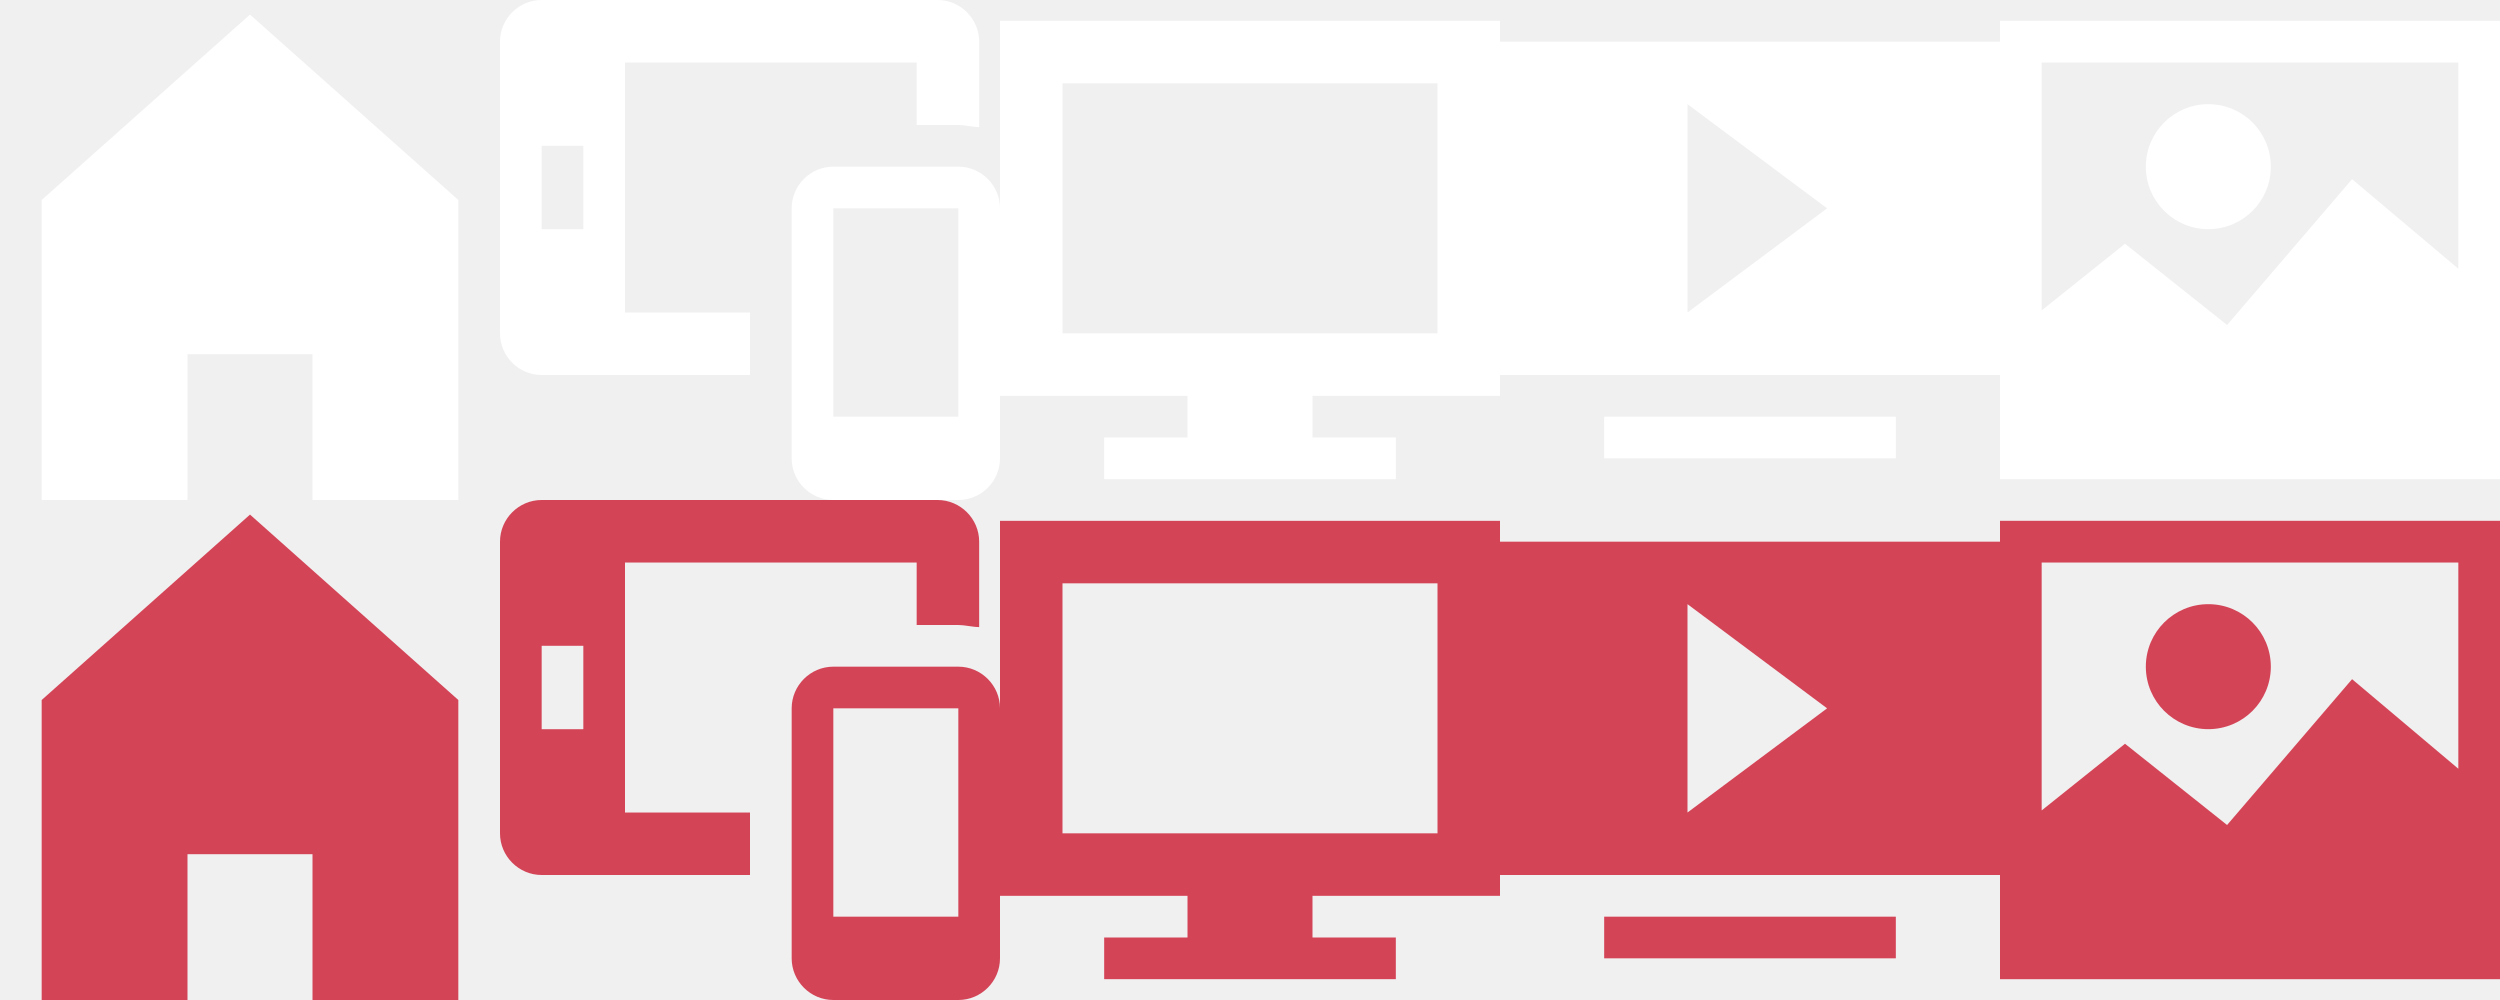
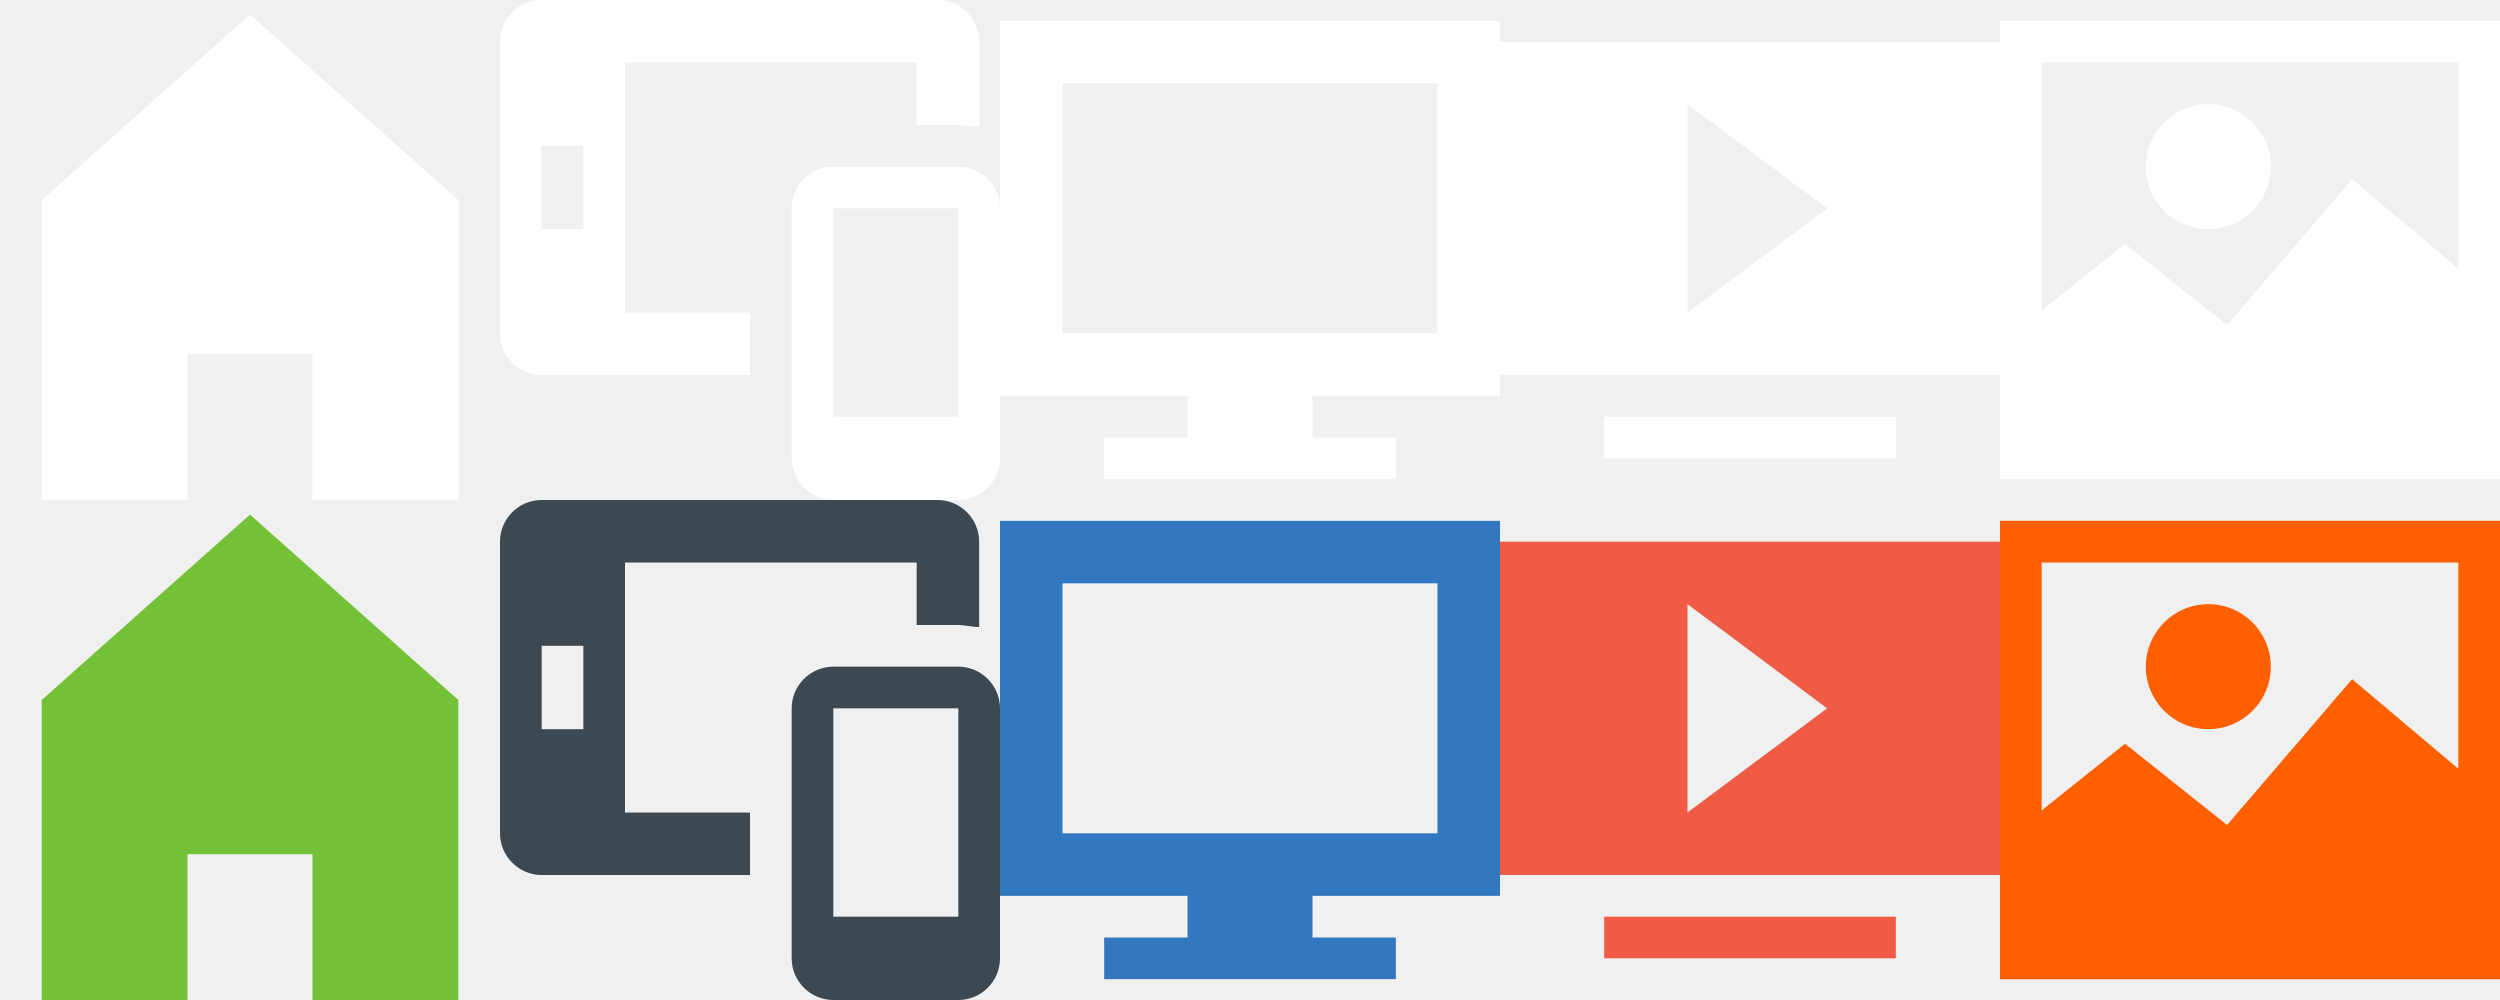
<svg xmlns="http://www.w3.org/2000/svg" version="1.1" id="Layer_1" x="0px" y="0px" width="120px" height="48px" viewBox="0 0 120 48" enable-background="new 0 0 120 48" xml:space="preserve">
  <g>
    <polygon fill="#FFFFFF" points="2,9.6 2,24 9,24 9,17 15,17 15,24 22,24 22,9.6 12,0.7  " />
  </g>
  <rect x="77" y="20" fill="#FFFFFF" width="14" height="2" />
-   <rect x="77" y="44" fill="#D44457" width="14" height="2" />
+   <rect x="77" y="44" fill="#f05b46" width="14" height="2" />
  <path fill="#FFFFFF" d="M72,2v16h24V2H72z M81,15V5l6.7,5L81,15z" />
  <g>
    <path fill="#FFFFFF" d="M46,8h-6c-1.1,0-2,0.9-2,2v12c0,1.1,0.9,2,2,2h6c1.1,0,2-0.9,2-2V10C48,8.9,47.1,8,46,8z M46,20h-6V10h6V20   z" />
    <path fill="#FFFFFF" d="M36,15h-6V3h14v3h2c0.3,0,0.7,0.1,1,0.1V2c0-1.1-0.9-2-2-2H26c-1.1,0-2,0.9-2,2v14c0,1.1,0.9,2,2,2h10V15z    M28,11h-2V7h2V11z" />
  </g>
  <g>
    <path fill="#FFFFFF" d="M96,1v22h24V1H96z M118,3v9.9l-5.1-4.3l-6,7l-4.9-3.9l-4,3.2V3H118z" />
    <circle fill="#FFFFFF" cx="106" cy="8" r="3" />
  </g>
  <g>
-     <polygon fill="#D44457" points="2,33.6 2,48 9,48 9,41 15,41 15,48 22,48 22,33.6 12,24.7  " />
+     <polygon fill="#73c137" points="2,33.6 2,48 9,48 9,41 15,41 15,48 22,48 22,33.6 12,24.7  " />
  </g>
-   <path fill="#D44457" d="M72,26v16h24V26H72z M81,39V29l6.7,5L81,39z" />
+   <path fill="#f05b46" d="M72,26v16h24V26H72z M81,39V29l6.7,5L81,39z" />
  <g>
-     <path fill="#D44457" d="M46,32h-6c-1.1,0-2,0.9-2,2v12c0,1.1,0.9,2,2,2h6c1.1,0,2-0.9,2-2V34C48,32.9,47.1,32,46,32z M46,44h-6V34   h6V44z" />
-     <path fill="#D44457" d="M36,39h-6V27h14v3h2c0.3,0,0.7,0.1,1,0.1V26c0-1.1-0.9-2-2-2H26c-1.1,0-2,0.9-2,2v14c0,1.1,0.9,2,2,2h10V39   z M28,35h-2v-4h2V35z" />
+     <path fill="#3d4952" d="M46,32h-6c-1.1,0-2,0.9-2,2v12c0,1.1,0.9,2,2,2h6c1.1,0,2-0.9,2-2V34C48,32.9,47.1,32,46,32z M46,44h-6V34   h6V44z" />
+     <path fill="#3d4952" d="M36,39h-6V27h14v3h2c0.3,0,0.7,0.1,1,0.1V26c0-1.1-0.9-2-2-2H26c-1.1,0-2,0.9-2,2v14c0,1.1,0.9,2,2,2h10V39   z M28,35h-2v-4h2V35z" />
  </g>
  <g>
-     <path fill="#D44457" d="M96,25v22h24V25H96z M118,27v9.9l-5.1-4.3l-6,7l-4.9-3.9l-4,3.2V27H118z" />
-     <circle fill="#D44457" cx="106" cy="32" r="3" />
+     <path fill="#fe6000" d="M96,25v22h24V25H96z M118,27v9.9l-5.1-4.3l-6,7l-4.9-3.9l-4,3.2V27H118z" />
+     <circle fill="#fe6000" cx="106" cy="32" r="3" />
  </g>
  <g>
    <path fill="#FFFFFF" d="M72,19V1H48v18h9v2h-4v2h4h6h4v-2h-4v-2H72z M51,16V4h18v12H51z" />
  </g>
  <g>
-     <path fill="#D44457" d="M72,43V25H48v18h9v2h-4v2h4h6h4v-2h-4v-2H72z M51,40V28h18v12H51z" />
+     <path fill="#3278c0" d="M72,43V25H48v18h9v2h-4v2h4h6h4v-2h-4v-2H72z M51,40V28h18v12H51z" />
  </g>
</svg>
